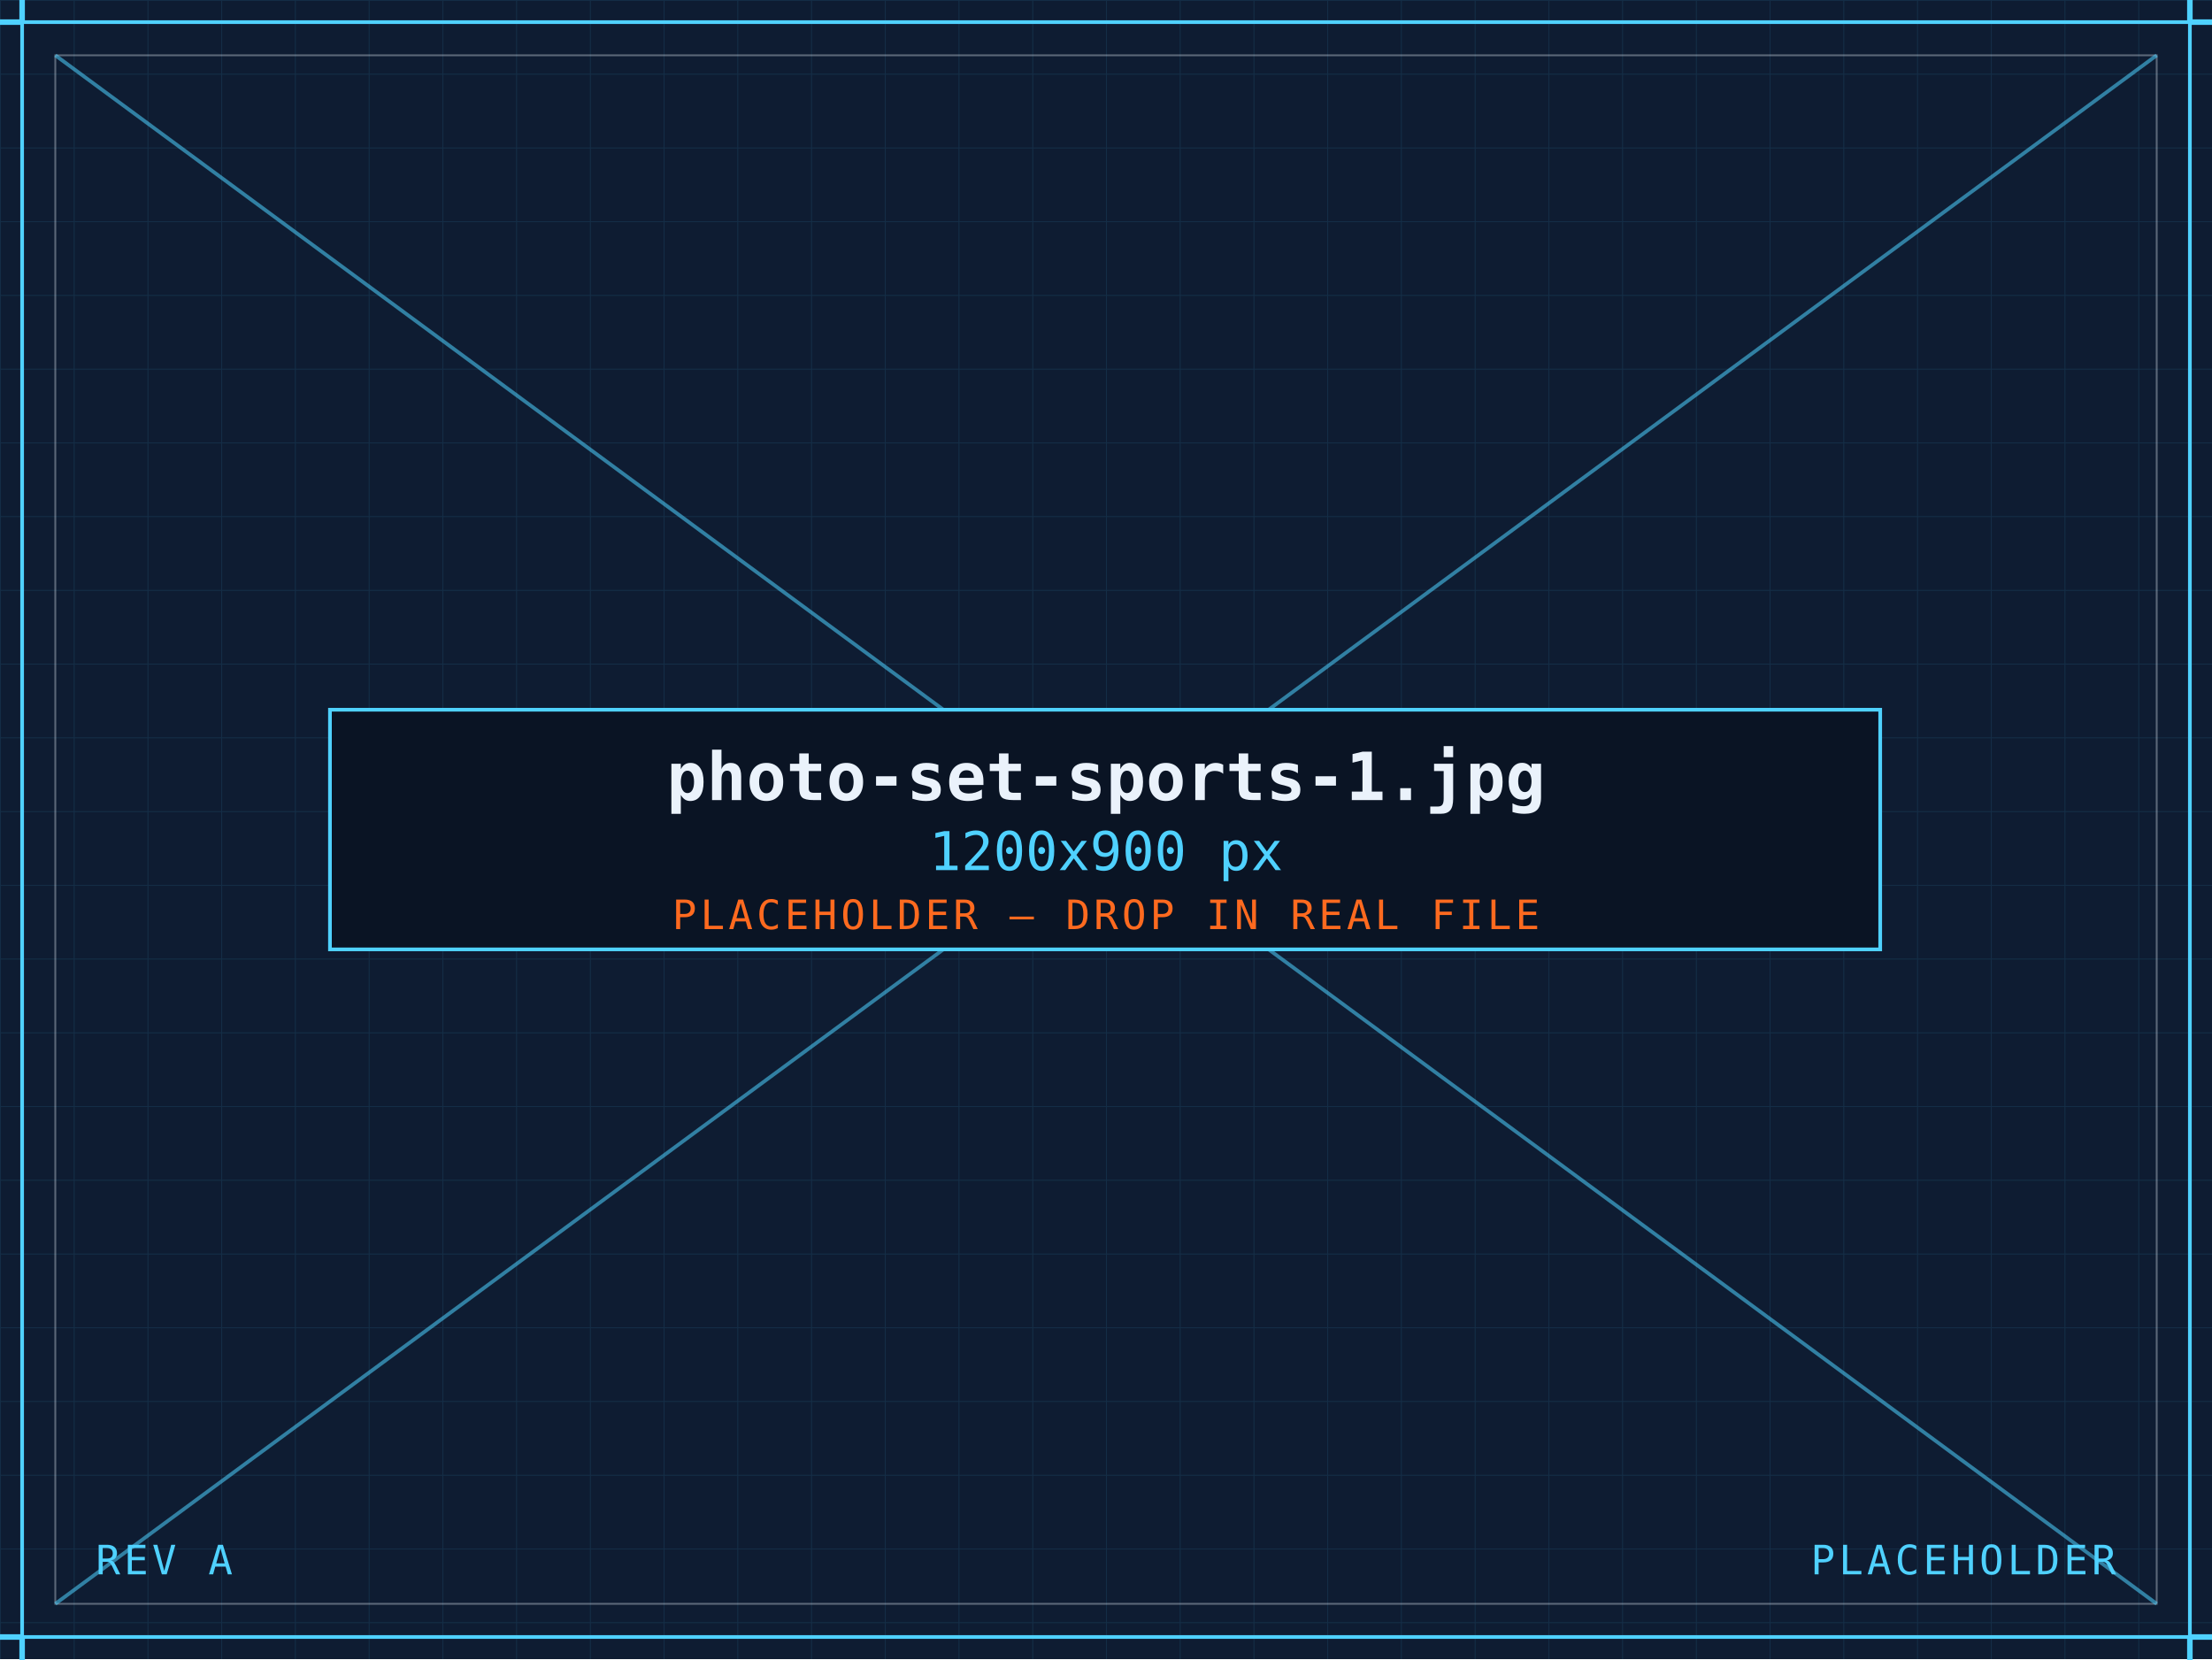
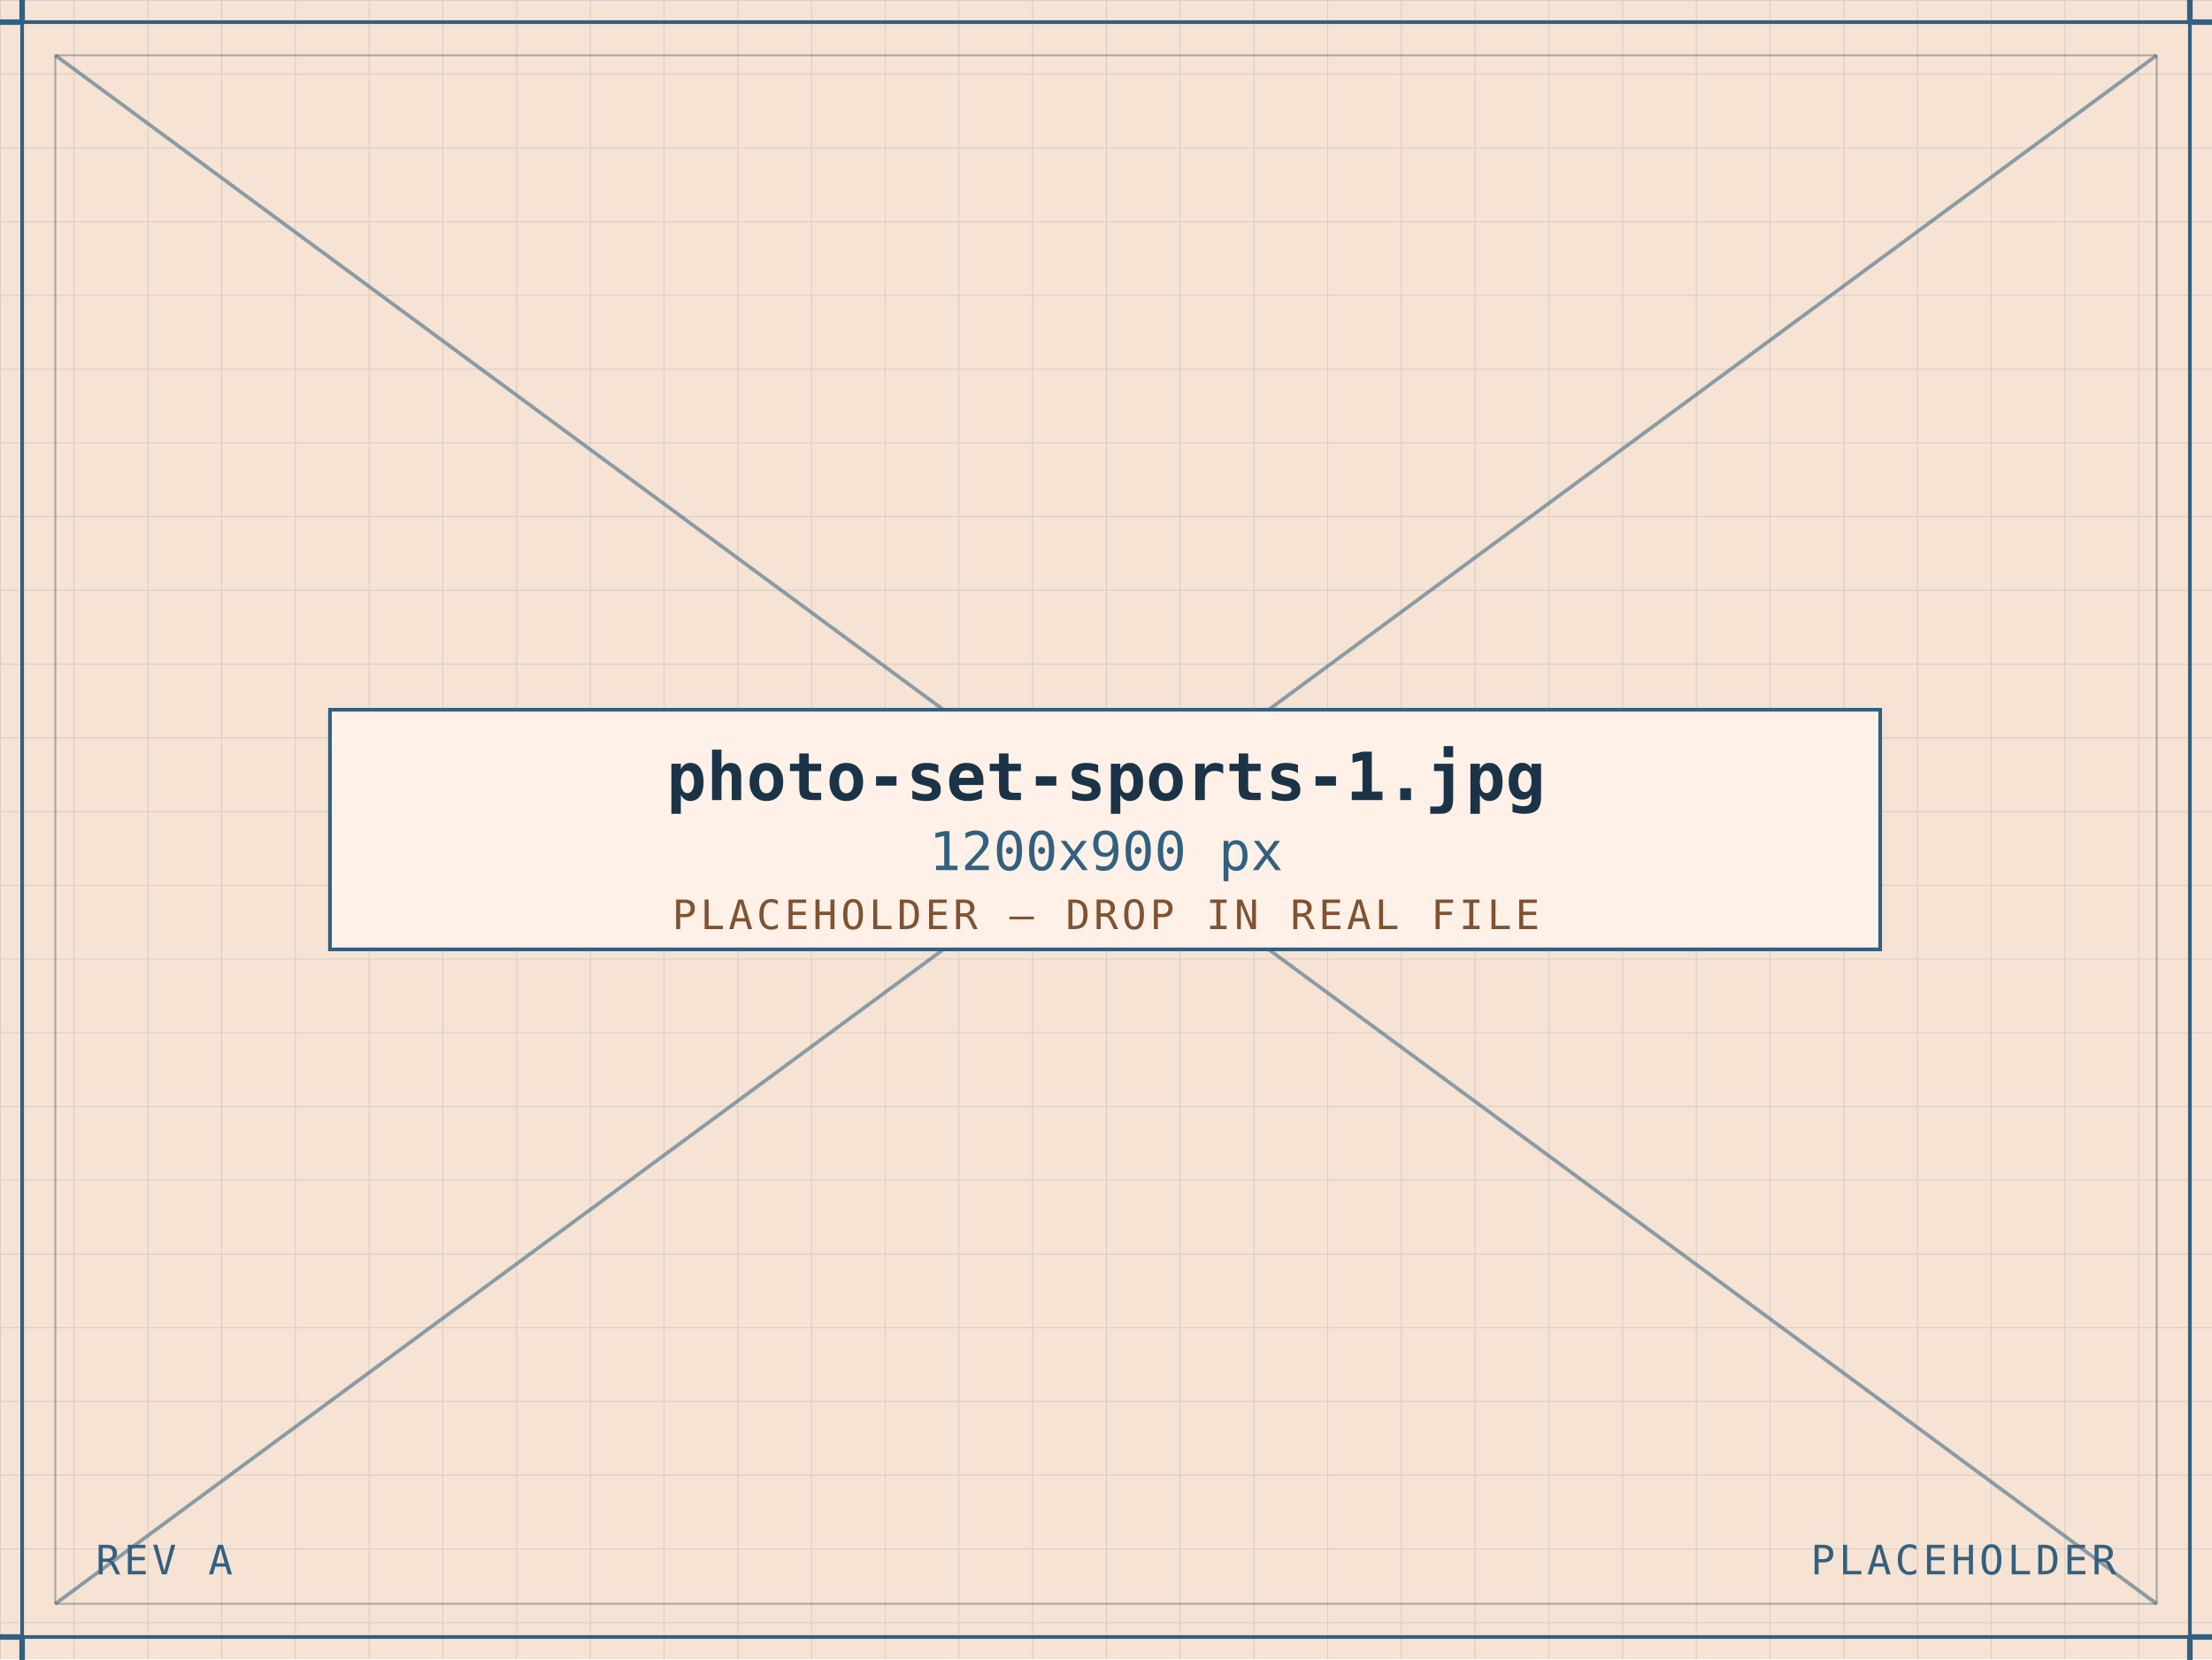
<svg xmlns="http://www.w3.org/2000/svg" viewBox="0 0 1200 900" width="1200" height="900" role="img" aria-label="Placeholder image photo-set-sports-1.jpg, 1200 by 900 pixels">
-   <rect width="1200" height="900" fill="#0e1c32" />
+   <rect width="1200" height="900" fill="#F6E3D3" />
  <defs>
    <pattern id="g" width="40" height="40" patternUnits="userSpaceOnUse">
-       <path d="M40 0H0V40" fill="none" stroke="#4fd1ff" stroke-opacity=".10" />
+       <path d="M40 0H0V40" fill="none" stroke="#326080" stroke-opacity=".16" />
    </pattern>
    <pattern id="m" width="16" height="16" patternUnits="userSpaceOnUse">
-       <path d="M16 0H0V16" fill="none" stroke="#4fd1ff" stroke-opacity=".16" />
+       <path d="M16 0H0V16" fill="none" stroke="#326080" stroke-opacity=".22" />
    </pattern>
  </defs>
  <rect width="1200" height="900" fill="url(#g)" />
-   <rect x="12" y="12" width="1176" height="876" fill="none" stroke="#4fd1ff" stroke-width="2" />
-   <rect x="30" y="30" width="1140" height="840" fill="none" stroke="#eaf2fb" stroke-opacity=".35" />
-   <path d="M-18 12H12M12 -18V12" stroke="#4fd1ff" stroke-width="3" fill="none" />
-   <path d="M-18 888H12M12 918V888" stroke="#4fd1ff" stroke-width="3" fill="none" />
-   <path d="M1218 12H1188M1188 -18V12" stroke="#4fd1ff" stroke-width="3" fill="none" />
-   <path d="M1218 888H1188M1188 918V888" stroke="#4fd1ff" stroke-width="3" fill="none" />
-   <path d="M30 30L1170 870M1170 30L30 870" stroke="#4fd1ff" stroke-opacity=".55" stroke-width="2" fill="none" />
-   <rect x="179" y="385" width="841" height="130" fill="#0a1424" stroke="#4fd1ff" stroke-width="2" />
-   <text x="600" y="434" text-anchor="middle" font-family="ui-monospace,SFMono-Regular,Menlo,Consolas,monospace" font-size="36" font-weight="700" fill="#eaf2fb">photo-set-sports-1.jpg</text>
-   <text x="600" y="472" text-anchor="middle" font-family="ui-monospace,SFMono-Regular,Menlo,Consolas,monospace" font-size="29" fill="#4fd1ff">1200x900 px</text>
-   <text x="600" y="504" text-anchor="middle" font-family="ui-monospace,SFMono-Regular,Menlo,Consolas,monospace" font-size="22" letter-spacing="2" fill="#ff6a1f">PLACEHOLDER — DROP IN REAL FILE</text>
-   <text x="52" y="854" font-family="ui-monospace,SFMono-Regular,Menlo,Consolas,monospace" font-size="22" fill="#4fd1ff" letter-spacing="2">REV A</text>
-   <text x="1148" y="854" text-anchor="end" font-family="ui-monospace,SFMono-Regular,Menlo,Consolas,monospace" font-size="22" fill="#4fd1ff" letter-spacing="2">PLACEHOLDER</text>
+   <rect x="12" y="12" width="1176" height="876" fill="none" stroke="#326080" stroke-width="2" />
+   <rect x="30" y="30" width="1140" height="840" fill="none" stroke="#1B3347" stroke-opacity=".35" />
+   <path d="M-18 12H12M12 -18V12" stroke="#326080" stroke-width="3" fill="none" />
+   <path d="M-18 888H12M12 918V888" stroke="#326080" stroke-width="3" fill="none" />
+   <path d="M1218 12H1188M1188 -18V12" stroke="#326080" stroke-width="3" fill="none" />
+   <path d="M1218 888H1188M1188 918V888" stroke="#326080" stroke-width="3" fill="none" />
+   <path d="M30 30L1170 870M1170 30L30 870" stroke="#326080" stroke-opacity=".55" stroke-width="2" fill="none" />
+   <rect x="179" y="385" width="841" height="130" fill="#FFF1E7" stroke="#326080" stroke-width="2" />
+   <text x="600" y="434" text-anchor="middle" font-family="ui-monospace,SFMono-Regular,Menlo,Consolas,monospace" font-size="36" font-weight="700" fill="#1B3347">photo-set-sports-1.jpg</text>
+   <text x="600" y="472" text-anchor="middle" font-family="ui-monospace,SFMono-Regular,Menlo,Consolas,monospace" font-size="29" fill="#326080">1200x900 px</text>
+   <text x="600" y="504" text-anchor="middle" font-family="ui-monospace,SFMono-Regular,Menlo,Consolas,monospace" font-size="22" letter-spacing="2" fill="#805232">PLACEHOLDER — DROP IN REAL FILE</text>
+   <text x="52" y="854" font-family="ui-monospace,SFMono-Regular,Menlo,Consolas,monospace" font-size="22" fill="#326080" letter-spacing="2">REV A</text>
+   <text x="1148" y="854" text-anchor="end" font-family="ui-monospace,SFMono-Regular,Menlo,Consolas,monospace" font-size="22" fill="#326080" letter-spacing="2">PLACEHOLDER</text>
</svg>
